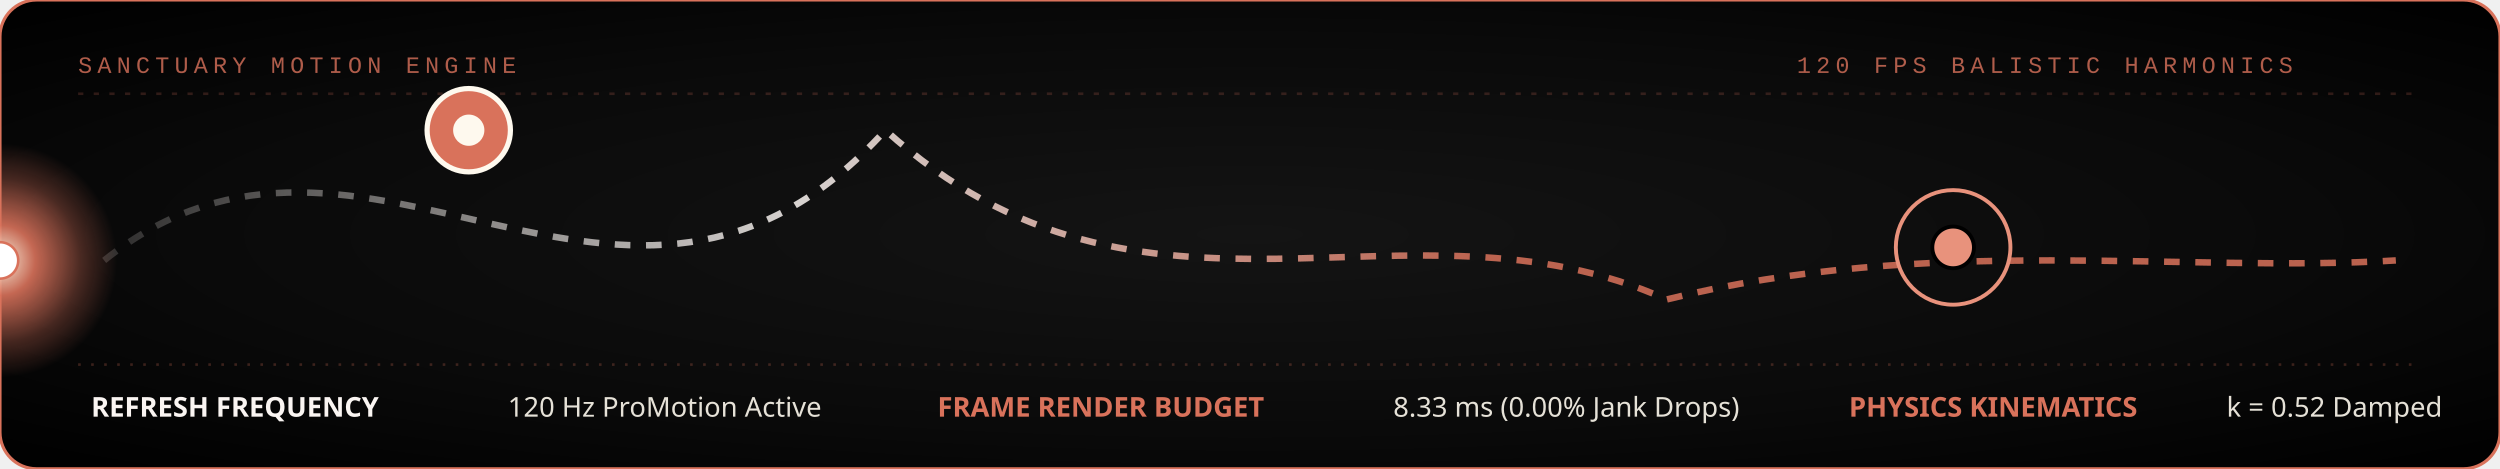
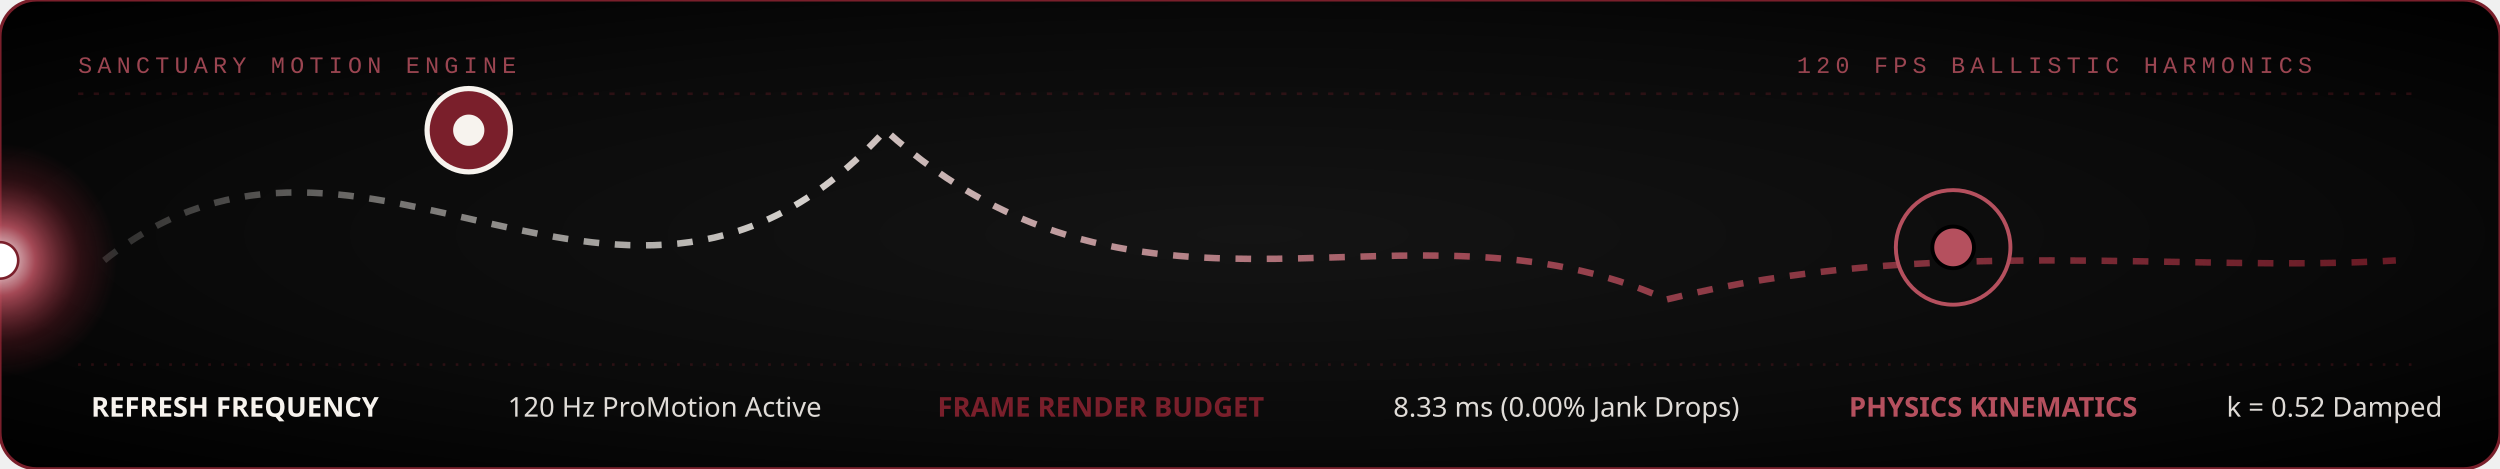
<svg xmlns="http://www.w3.org/2000/svg" viewBox="0 0 960 180" width="100%" height="100%">
  <defs>
    <radialGradient id="motionBg" cx="50%" cy="50%" r="70%">
      <stop offset="0%" stop-color="#141414" />
      <stop offset="60%" stop-color="#0A0A0A" />
      <stop offset="100%" stop-color="#000000" />
    </radialGradient>
    <radialGradient id="mercuryGlow" cx="50%" cy="50%" r="50%">
-       <stop offset="0%" stop-color="#FFF9E6" />
-       <stop offset="30%" stop-color="#D9725B" stop-opacity="0.9" />
-       <stop offset="70%" stop-color="#D9725B" stop-opacity="0.3" />
-       <stop offset="100%" stop-color="#D9725B" stop-opacity="0" />
+       <stop offset="0%" stop-color="#FFFFFF" />
+       <stop offset="30%" stop-color="#B5505E" stop-opacity="0.9" />
+       <stop offset="70%" stop-color="#7A1F2B" stop-opacity="0.3" />
+       <stop offset="100%" stop-color="#7A1F2B" stop-opacity="0" />
    </radialGradient>
    <linearGradient id="waveGrad" x1="0%" y1="0%" x2="100%" y2="0%">
-       <stop offset="0%" stop-color="#FAF5F2" stop-opacity="0.2" />
-       <stop offset="30%" stop-color="#FAF5F2" />
-       <stop offset="60%" stop-color="#D9725B" />
-       <stop offset="100%" stop-color="#D9725B" />
+       <stop offset="0%" stop-color="#F7F3EE" stop-opacity="0.2" />
+       <stop offset="30%" stop-color="#F7F3EE" />
+       <stop offset="60%" stop-color="#B5505E" />
+       <stop offset="100%" stop-color="#7A1F2B" />
    </linearGradient>
  </defs>
  <style>
    @keyframes moveMercury {
      0% { transform: translateX(60px); }
      50% { transform: translateX(860px); }
      100% { transform: translateX(60px); }
    }
    @keyframes bounceBall {
      0%, 100% { transform: translateY(0px) scale(1, 1); }
      50% { transform: translateY(45px) scale(0.9, 1.1); }
      55% { transform: translateY(50px) scale(1.2, 0.8); }
    }
    @keyframes pulseHaptic {
      0%, 100% { transform: scale(1); opacity: 0.3; }
      50% { transform: scale(1.6); opacity: 1; }
    }
    @keyframes waveDash {
      to { stroke-dashoffset: -100; }
    }

    .mercury-pool { animation: moveMercury 5s cubic-bezier(0.45, 0.05, 0.55, 0.95) infinite; }
    .spring-ball { transform-origin: center; animation: bounceBall 1.2s cubic-bezier(0.28, 0.84, 0.42, 1) infinite; }
    .haptic-ring { transform-origin: 750px 90px; animation: pulseHaptic 1.2s ease-out infinite; }
    .traveling-wave { stroke-dasharray: 6 6; animation: waveDash 2s linear infinite; }
  </style>
-   <rect width="960" height="180" rx="14" fill="url(#motionBg)" stroke="#D9725B" stroke-width="1.2" />
-   <g font-family="'Courier New', monospace" font-size="9" fill="#D9725B" opacity="0.8" letter-spacing="2">
+   <rect width="960" height="180" rx="14" fill="url(#motionBg)" stroke="#7A1F2B" stroke-width="1.2" />
+   <g font-family="'Courier New', monospace" font-size="9" fill="#B5505E" opacity="0.85" letter-spacing="2">
    <text x="30" y="28">SANCTUARY MOTION ENGINE</text>
-     <text x="690" y="28">120 FPS BALISTIC HARMONICS</text>
+     <text x="690" y="28">120 FPS BALLISTIC HARMONICS</text>
  </g>
-   <line x1="30" y1="36" x2="930" y2="36" stroke="#D9725B" stroke-opacity="0.2" stroke-dasharray="2 4" />
+   <line x1="30" y1="36" x2="930" y2="36" stroke="#7A1F2B" stroke-opacity="0.3" stroke-dasharray="2 4" />
  <path d="M 40 100 C 140 20, 240 160, 340 50 C 440 140, 540 70, 640 115 C 740 90, 840 105, 920 100" stroke="url(#waveGrad)" stroke-width="2.5" fill="none" opacity="0.85" class="traveling-wave" />
  <g class="mercury-pool">
    <circle cx="0" cy="100" r="45" fill="url(#mercuryGlow)" />
-     <circle cx="0" cy="100" r="7" fill="#FFFFFF" stroke="#D9725B" stroke-width="1" />
+     <circle cx="0" cy="100" r="7" fill="#FFFFFF" stroke="#7A1F2B" stroke-width="1" />
  </g>
  <g transform="translate(180, 50)" class="spring-ball">
-     <circle cx="0" cy="0" r="16" fill="#D9725B" stroke="#FEF9EE" stroke-width="2" />
-     <circle cx="0" cy="0" r="6" fill="#FEF9EE" />
+     <circle cx="0" cy="0" r="16" fill="#7A1F2B" stroke="#F7F3EE" stroke-width="2" />
+     <circle cx="0" cy="0" r="6" fill="#F7F3EE" />
  </g>
-   <circle cx="750" cy="95" r="22" stroke="#E8927C" stroke-width="1.5" fill="none" class="haptic-ring" />
-   <circle cx="750" cy="95" r="8" fill="#E8927C" stroke="#000000" stroke-width="1.5" />
-   <line x1="30" y1="140" x2="930" y2="140" stroke="#D9725B" stroke-opacity="0.25" stroke-dasharray="1 4" />
-   <g font-family="'DM Sans', 'Segoe UI', sans-serif" font-size="10.5" fill="#FEF9EE">
-     <text x="35" y="160" fill="#FAF5F2" font-weight="700">REFRESH FREQUENCY</text>
+   <circle cx="750" cy="95" r="22" stroke="#B5505E" stroke-width="1.5" fill="none" class="haptic-ring" />
+   <circle cx="750" cy="95" r="8" fill="#B5505E" stroke="#000000" stroke-width="1.5" />
+   <line x1="30" y1="140" x2="930" y2="140" stroke="#7A1F2B" stroke-opacity="0.3" stroke-dasharray="1 4" />
+   <g font-family="'DM Sans', 'Segoe UI', sans-serif" font-size="10.5" fill="#F7F3EE">
+     <text x="35" y="160" fill="#F7F3EE" font-weight="700">REFRESH FREQUENCY</text>
    <text x="195" y="160" opacity="0.9">120 Hz ProMotion Active</text>
-     <text x="360" y="160" fill="#D9725B" font-weight="700">FRAME RENDER BUDGET</text>
+     <text x="360" y="160" fill="#7A1F2B" font-weight="700">FRAME RENDER BUDGET</text>
    <text x="535" y="160" opacity="0.9">8.33 ms (0.00% Jank Drops)</text>
-     <text x="710" y="160" fill="#D9725B" font-weight="700">PHYSICS KINEMATICS</text>
+     <text x="710" y="160" fill="#B5505E" font-weight="700">PHYSICS KINEMATICS</text>
    <text x="855" y="160" opacity="0.9">k = 0.52 Damped</text>
  </g>
</svg>
